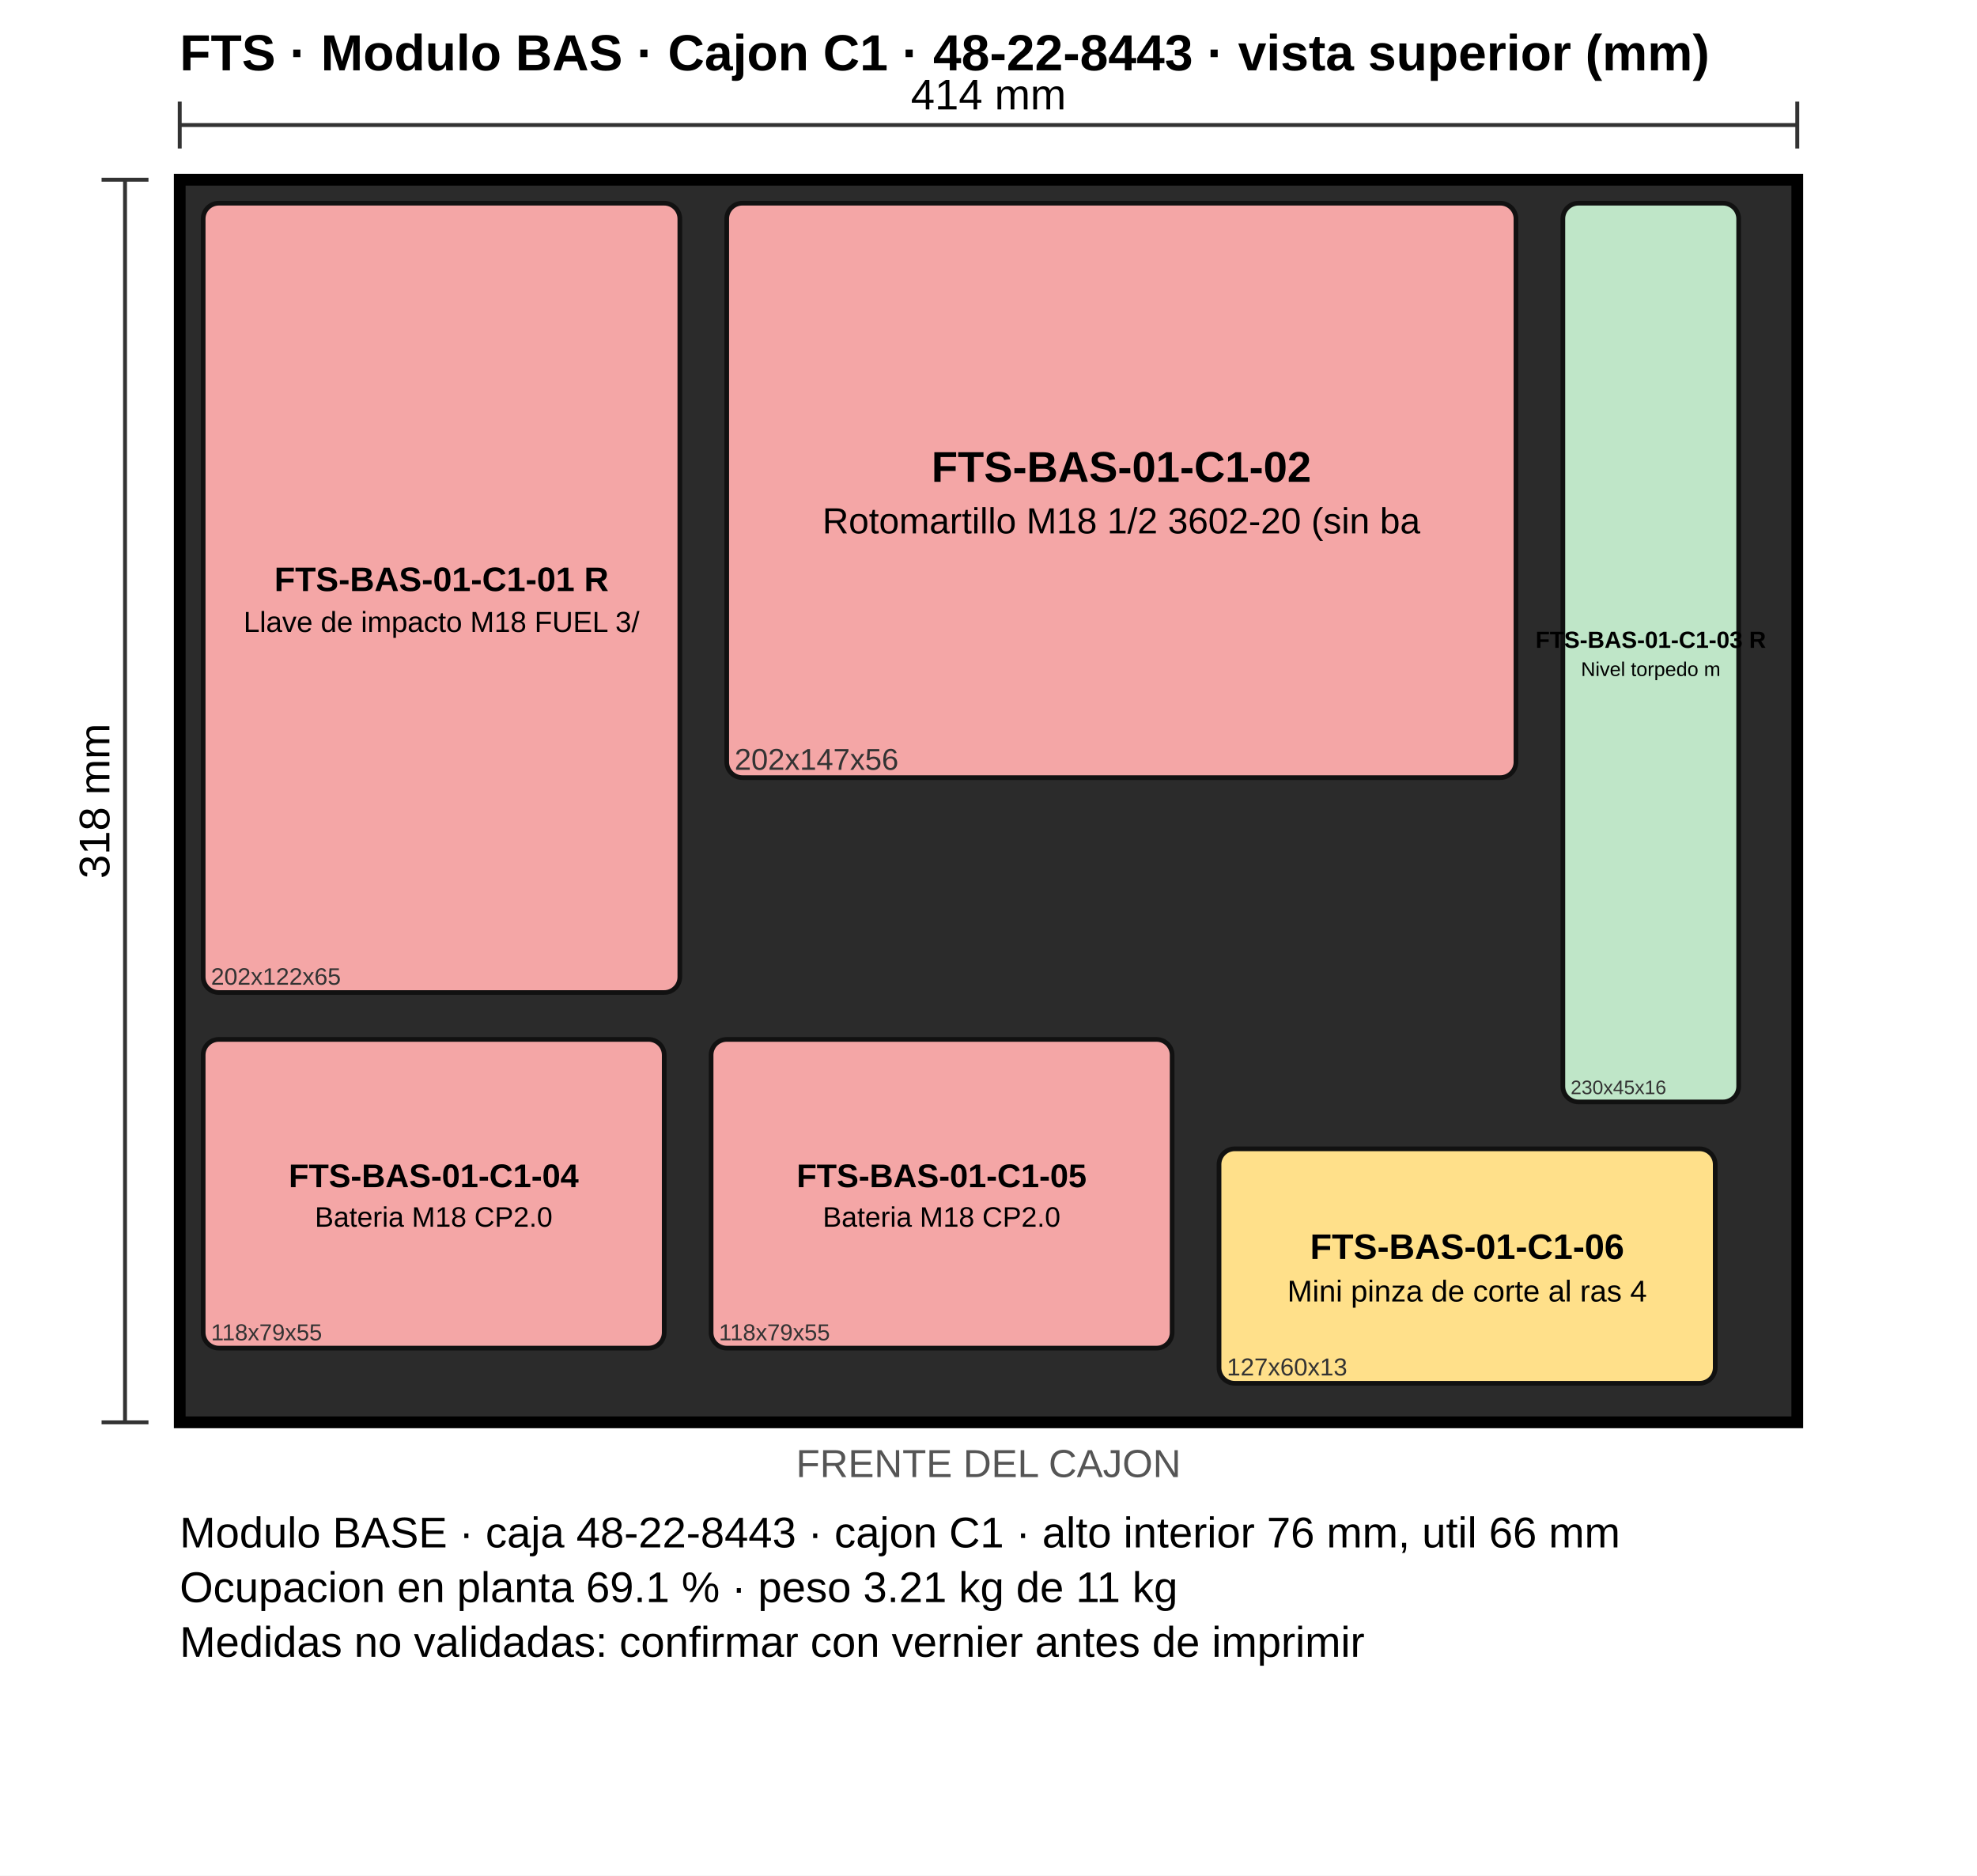
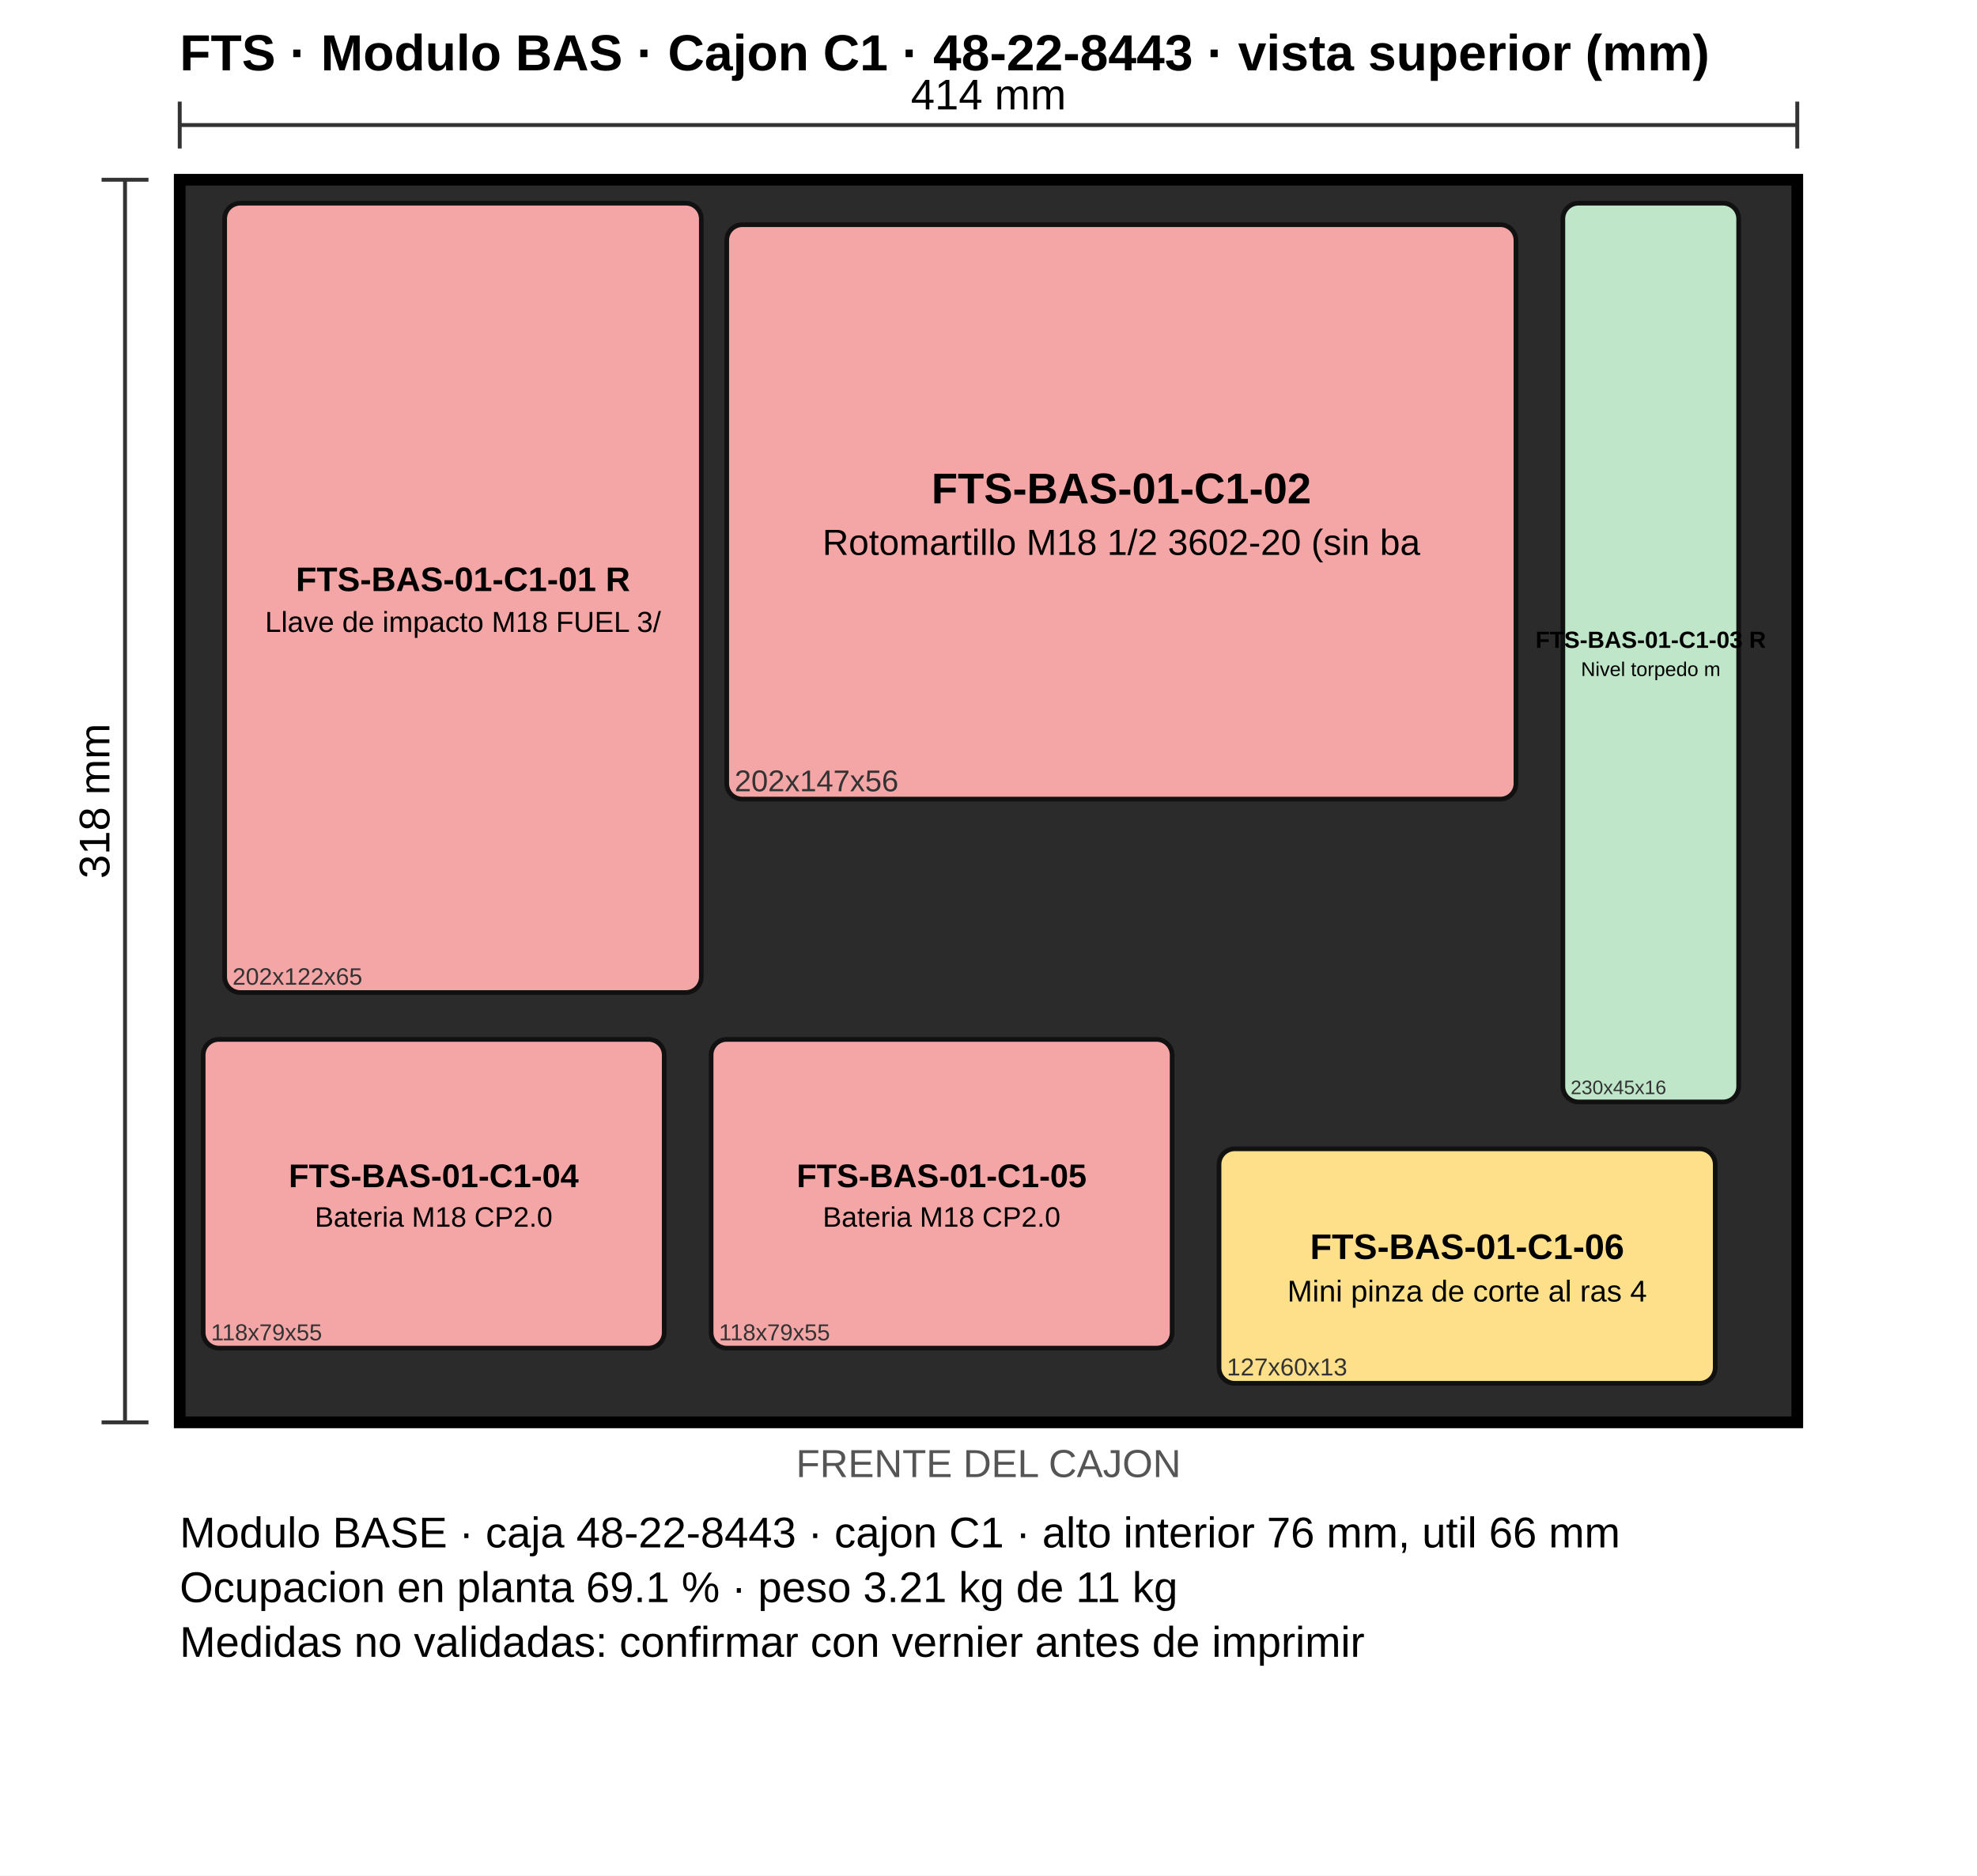
<svg xmlns="http://www.w3.org/2000/svg" viewBox="0 0 506 480" width="810" font-family="Arial, sans-serif">
  <rect x="0" y="0" width="506" height="480" fill="#ffffff" />
  <text x="46" y="18" font-size="13" font-weight="bold">FTS · Modulo BAS · Cajon C1 · 48-22-8443 · vista superior (mm)</text>
  <rect x="46" y="46" width="414" height="318" fill="#2b2b2b" stroke="#000" stroke-width="3" />
  <line x1="46" y1="32" x2="460" y2="32" stroke="#333" stroke-width="1" />
  <line x1="46" y1="26" x2="46" y2="38" stroke="#333" />
  <line x1="460" y1="26" x2="460" y2="38" stroke="#333" />
  <text x="253.0" y="28" font-size="11" text-anchor="middle">414 mm</text>
  <line x1="32" y1="46" x2="32" y2="364" stroke="#333" />
  <line x1="26" y1="46" x2="38" y2="46" stroke="#333" />
  <line x1="26" y1="364" x2="38" y2="364" stroke="#333" />
  <text x="28" y="205.0" font-size="11" text-anchor="middle" transform="rotate(-90 28 205.0)">318 mm</text>
  <text x="253.0" y="378" font-size="10" text-anchor="middle" fill="#555">FRENTE DEL CAJON</text>
-   <rect x="52" y="52" width="122" height="202" rx="4" fill="#F4A6A6" stroke="#111" stroke-width="1.2" />
-   <text x="113.0" y="151.257" font-size="8.7" text-anchor="middle" font-weight="bold">FTS-BAS-01-C1-01 R</text>
-   <text x="113.0" y="161.714" font-size="7.4" text-anchor="middle">Llave de impacto M18 FUEL 3/</text>
-   <text x="54" y="252" font-size="6.1" fill="#333">202x122x65</text>
-   <rect x="186" y="52" width="202" height="147" rx="4" fill="#F4A6A6" stroke="#111" stroke-width="1.2" />
-   <text x="287.0" y="123.3" font-size="11.0" text-anchor="middle" font-weight="bold">FTS-BAS-01-C1-02</text>
-   <text x="287.0" y="136.5" font-size="9.3" text-anchor="middle">Rotomartillo M18 1/2 3602-20 (sin ba</text>
-   <text x="188" y="197" font-size="7.7" fill="#333">202x147x56</text>
+   <rect x="57.5" y="52" width="122" height="202" rx="4" fill="#F4A6A6" stroke="#111" stroke-width="1.2" />
+   <text x="118.5" y="151.257" font-size="8.7" text-anchor="middle" font-weight="bold">FTS-BAS-01-C1-01 R</text>
+   <text x="118.5" y="161.714" font-size="7.4" text-anchor="middle">Llave de impacto M18 FUEL 3/</text>
+   <text x="59.5" y="252" font-size="6.1" fill="#333">202x122x65</text>
+   <rect x="186" y="57.5" width="202" height="147" rx="4" fill="#F4A6A6" stroke="#111" stroke-width="1.2" />
+   <text x="287.0" y="128.8" font-size="11.0" text-anchor="middle" font-weight="bold">FTS-BAS-01-C1-02</text>
+   <text x="287.0" y="142.0" font-size="9.3" text-anchor="middle">Rotomartillo M18 1/2 3602-20 (sin ba</text>
+   <text x="188" y="202.5" font-size="7.7" fill="#333">202x147x56</text>
  <rect x="400" y="52" width="45" height="230" rx="4" fill="#BFE6C8" stroke="#111" stroke-width="1.2" />
  <text x="422.5" y="165.8" font-size="6.0" text-anchor="middle" font-weight="bold">FTS-BAS-01-C1-03 R</text>
  <text x="422.5" y="173.0" font-size="5.1" text-anchor="middle">Nivel torpedo m</text>
  <text x="402" y="280" font-size="5.0" fill="#333">230x45x16</text>
  <rect x="52" y="266" width="118" height="79" rx="4" fill="#F4A6A6" stroke="#111" stroke-width="1.2" />
  <text x="111.0" y="303.814" font-size="8.4" text-anchor="middle" font-weight="bold">FTS-BAS-01-C1-04</text>
  <text x="111.0" y="313.929" font-size="7.2" text-anchor="middle">Bateria M18 CP2.0</text>
  <text x="54" y="343" font-size="5.9" fill="#333">118x79x55</text>
  <rect x="182" y="266" width="118" height="79" rx="4" fill="#F4A6A6" stroke="#111" stroke-width="1.2" />
  <text x="241.0" y="303.814" font-size="8.4" text-anchor="middle" font-weight="bold">FTS-BAS-01-C1-05</text>
  <text x="241.0" y="313.929" font-size="7.2" text-anchor="middle">Bateria M18 CP2.0</text>
  <text x="184" y="343" font-size="5.9" fill="#333">118x79x55</text>
  <rect x="312" y="294" width="127" height="60" rx="4" fill="#FFE08A" stroke="#111" stroke-width="1.2" />
  <text x="375.5" y="322.186" font-size="9.1" text-anchor="middle" font-weight="bold">FTS-BAS-01-C1-06</text>
  <text x="375.5" y="333.071" font-size="7.7" text-anchor="middle">Mini pinza de corte al ras 4</text>
  <text x="314" y="352" font-size="6.3" fill="#333">127x60x13</text>
  <text x="46" y="396" font-size="11" fill="#000">Modulo BASE · caja 48-22-8443 · cajon C1 · alto interior 76 mm, util 66 mm</text>
  <text x="46" y="410" font-size="11" fill="#000">Ocupacion en planta 69.1 % · peso 3.21 kg de 11 kg</text>
  <text x="46" y="424" font-size="11" fill="#000">Medidas no validadas: confirmar con vernier antes de imprimir</text>
</svg>
